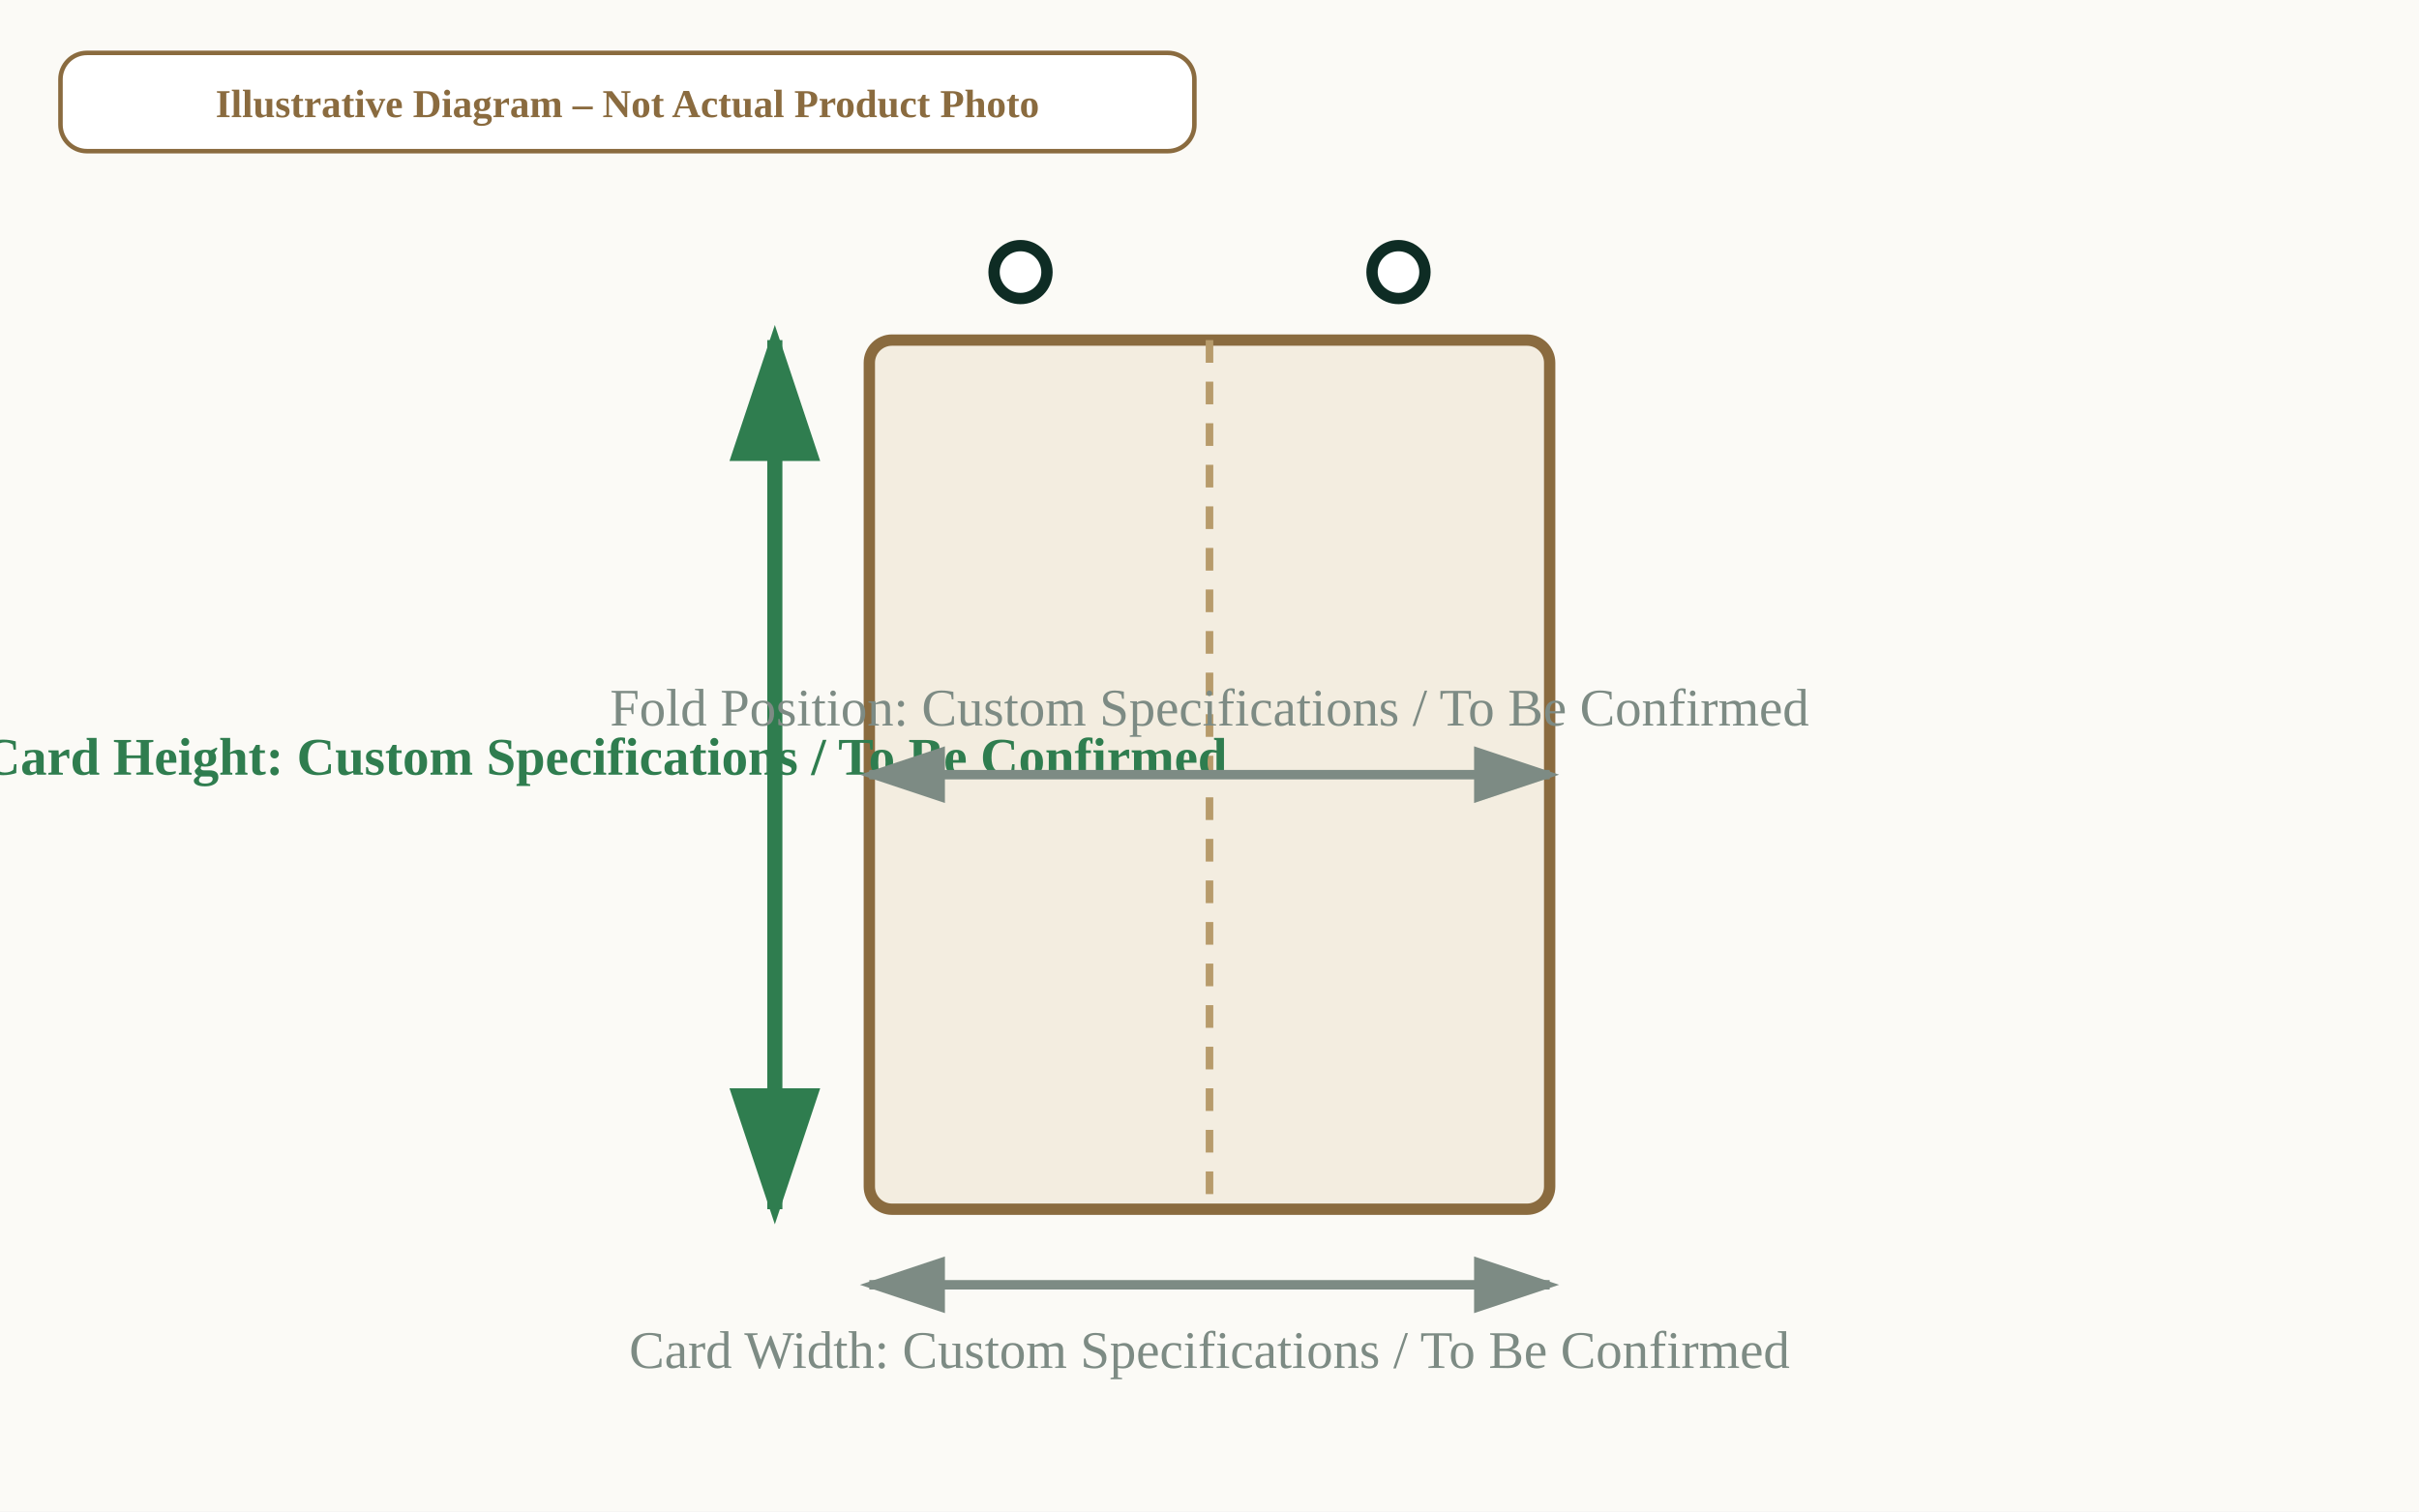
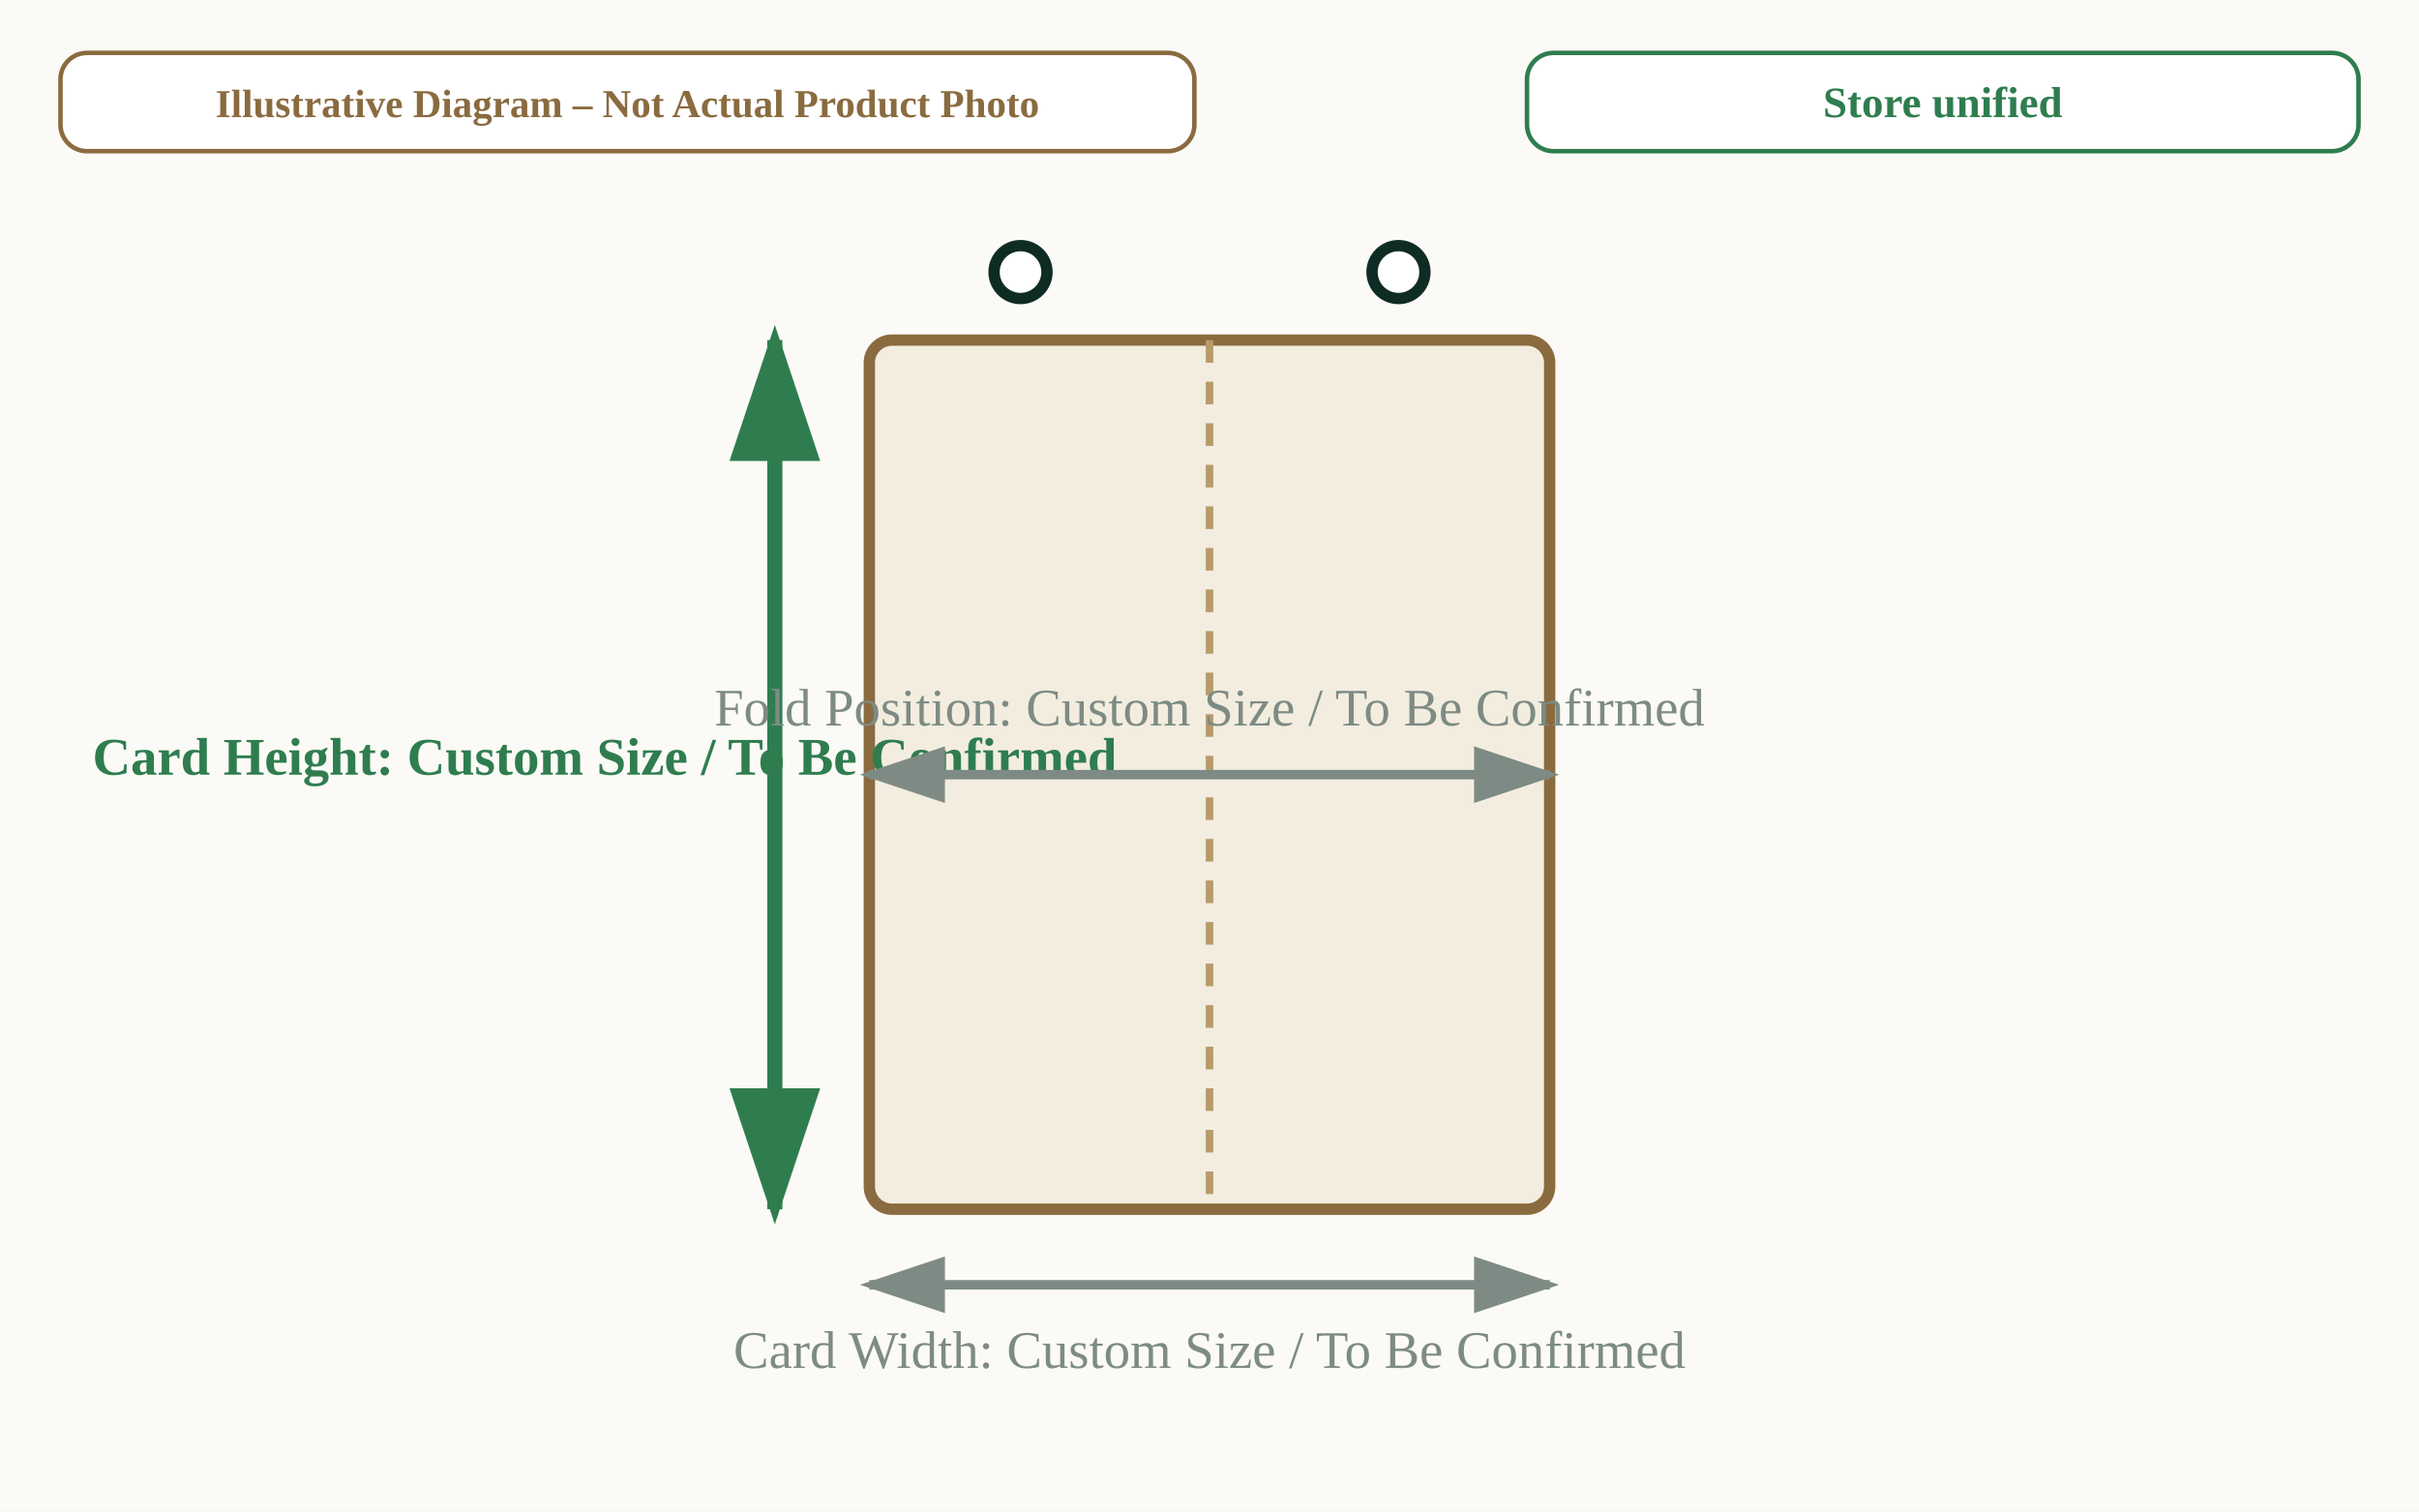
<svg xmlns="http://www.w3.org/2000/svg" viewBox="0 0 640 400" width="100%" style="max-width:620px" role="img" aria-label="dimension diagram with arrows">
  <defs>
    <marker id="arw-B06-1-g" markerWidth="10" markerHeight="10" refX="8" refY="3" orient="auto-start-reverse" markerUnits="strokeWidth">
      <path d="M0,0 L0,6 L9,3 z" fill="#2f7d4f" />
    </marker>
    <marker id="arw-B06-1-a" markerWidth="10" markerHeight="10" refX="8" refY="3" orient="auto-start-reverse" markerUnits="strokeWidth">
      <path d="M0,0 L0,6 L9,3 z" fill="#7d8b84" />
    </marker>
  </defs>
  <rect width="640" height="400" fill="#fbfaf6" />
  <rect x="16" y="14" width="300" height="26" rx="7" fill="#fff" stroke="#8a6b3f" stroke-width="1.2" />
  <text x="166" y="31" text-anchor="middle" font-size="10.5" font-weight="700" fill="#8a6b3f">Illustrative Diagram – Not Actual Product Photo</text>
+   <rect x="404" y="14" width="220" height="26" rx="7" fill="#fff" stroke="#2f7d4f" stroke-width="1.2" />
+   <text x="514" y="31" text-anchor="middle" font-size="11.5" font-weight="700" fill="#2f7d4f">Store unified</text>
  <rect x="230" y="90" width="180" height="230" rx="6" fill="#f3ede0" stroke="#8a6b3f" stroke-width="3" />
  <line x1="320" y1="90" x2="320" y2="320" stroke="#b79b6b" stroke-width="2" stroke-dasharray="6 5" />
  <line x1="230" y1="205" x2="410" y2="205" stroke="#b79b6b" stroke-width="2" stroke-dasharray="6 5" />
  <circle cx="270" cy="72" r="7" fill="#fff" stroke="#0e2c24" stroke-width="3" />
  <circle cx="370" cy="72" r="7" fill="#fff" stroke="#0e2c24" stroke-width="3" />
  <line x1="230" y1="340" x2="410" y2="340" stroke="#7d8b84" stroke-width="2.5" marker-start="url(#arw-B06-1-a)" marker-end="url(#arw-B06-1-a)" />
-   <text x="320" y="362" text-anchor="middle" font-size="14" font-weight="500" fill="#7d8b84">Card Width: Custom Specifications / To Be Confirmed</text>
+   <text x="320" y="362" text-anchor="middle" font-size="14" font-weight="500" fill="#7d8b84">Card Width: Custom Size / To Be Confirmed</text>
  <line x1="205" y1="90" x2="205" y2="320" stroke="#2f7d4f" stroke-width="4" marker-start="url(#arw-B06-1-g)" marker-end="url(#arw-B06-1-g)" />
-   <text x="160" y="205" text-anchor="middle" font-size="14" font-weight="700" fill="#2f7d4f">Card Height: Custom Specifications / To Be Confirmed</text>
+   <text x="160" y="205" text-anchor="middle" font-size="14" font-weight="700" fill="#2f7d4f">Card Height: Custom Size / To Be Confirmed</text>
  <line x1="230" y1="205" x2="410" y2="205" stroke="#7d8b84" stroke-width="2.5" marker-start="url(#arw-B06-1-a)" marker-end="url(#arw-B06-1-a)" />
-   <text x="320" y="192" text-anchor="middle" font-size="14" font-weight="500" fill="#7d8b84">Fold Position: Custom Specifications / To Be Confirmed</text>
+   <text x="320" y="192" text-anchor="middle" font-size="14" font-weight="500" fill="#7d8b84">Fold Position: Custom Size / To Be Confirmed</text>
</svg>
